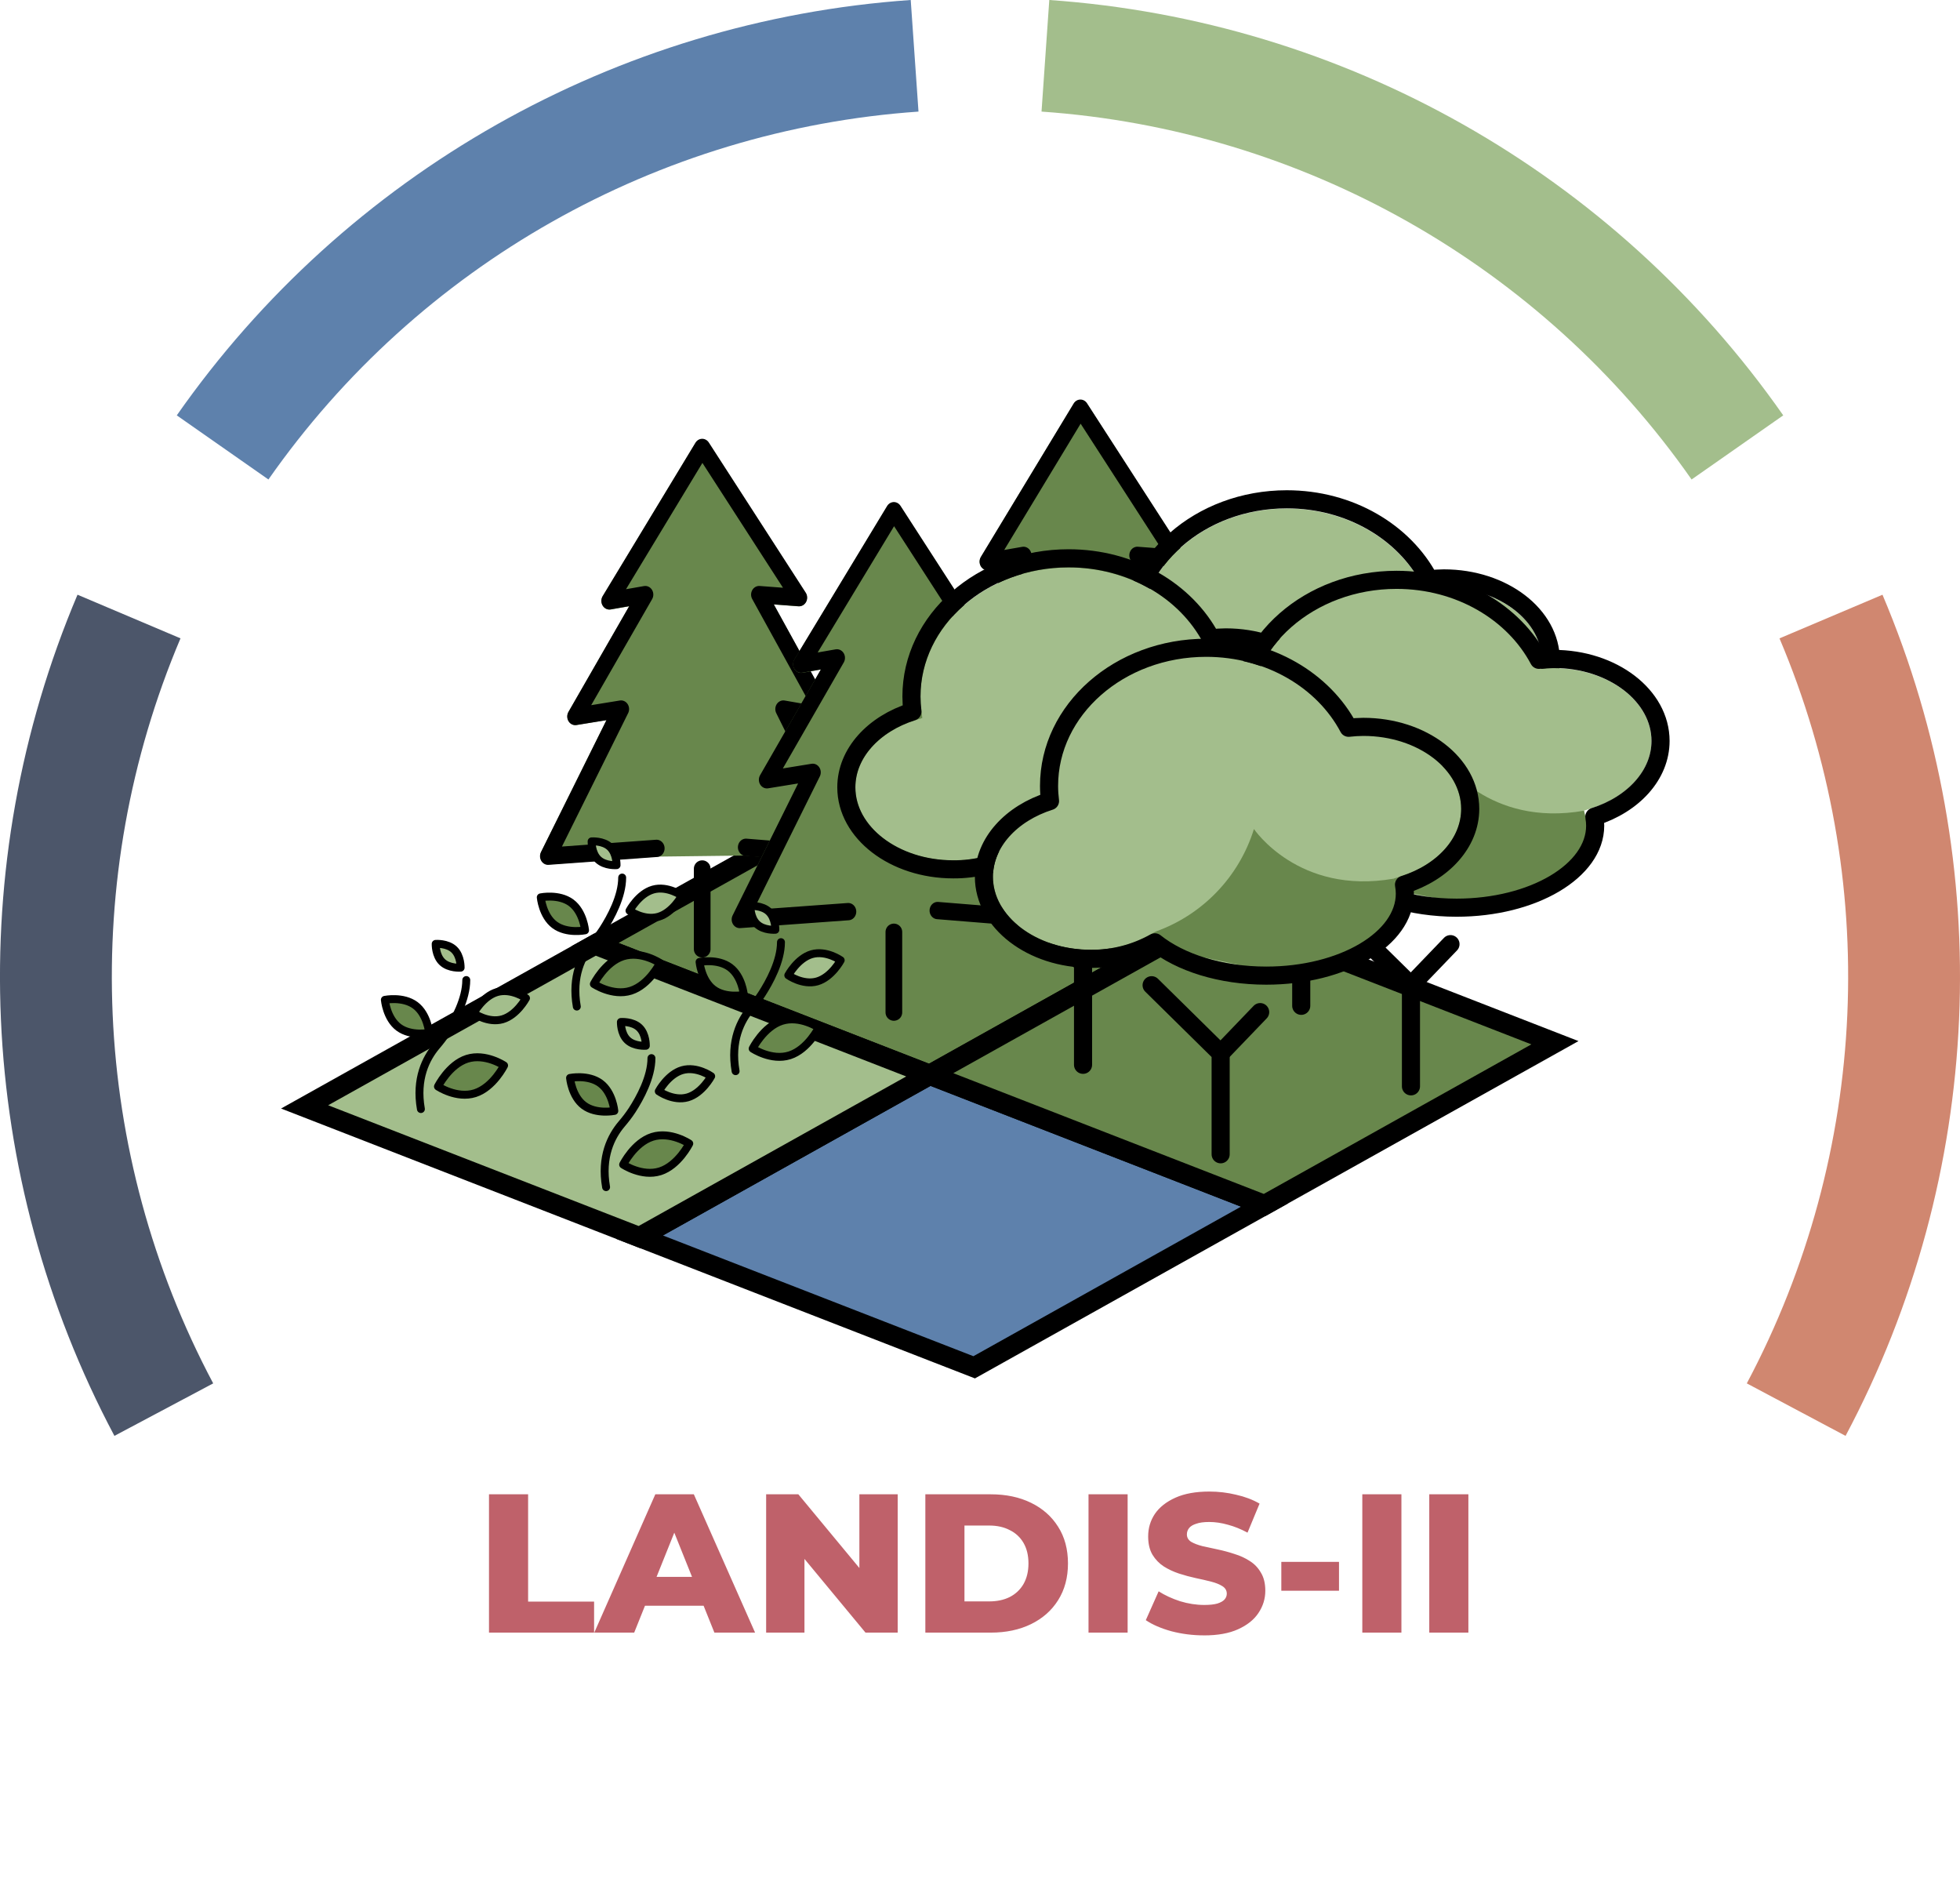
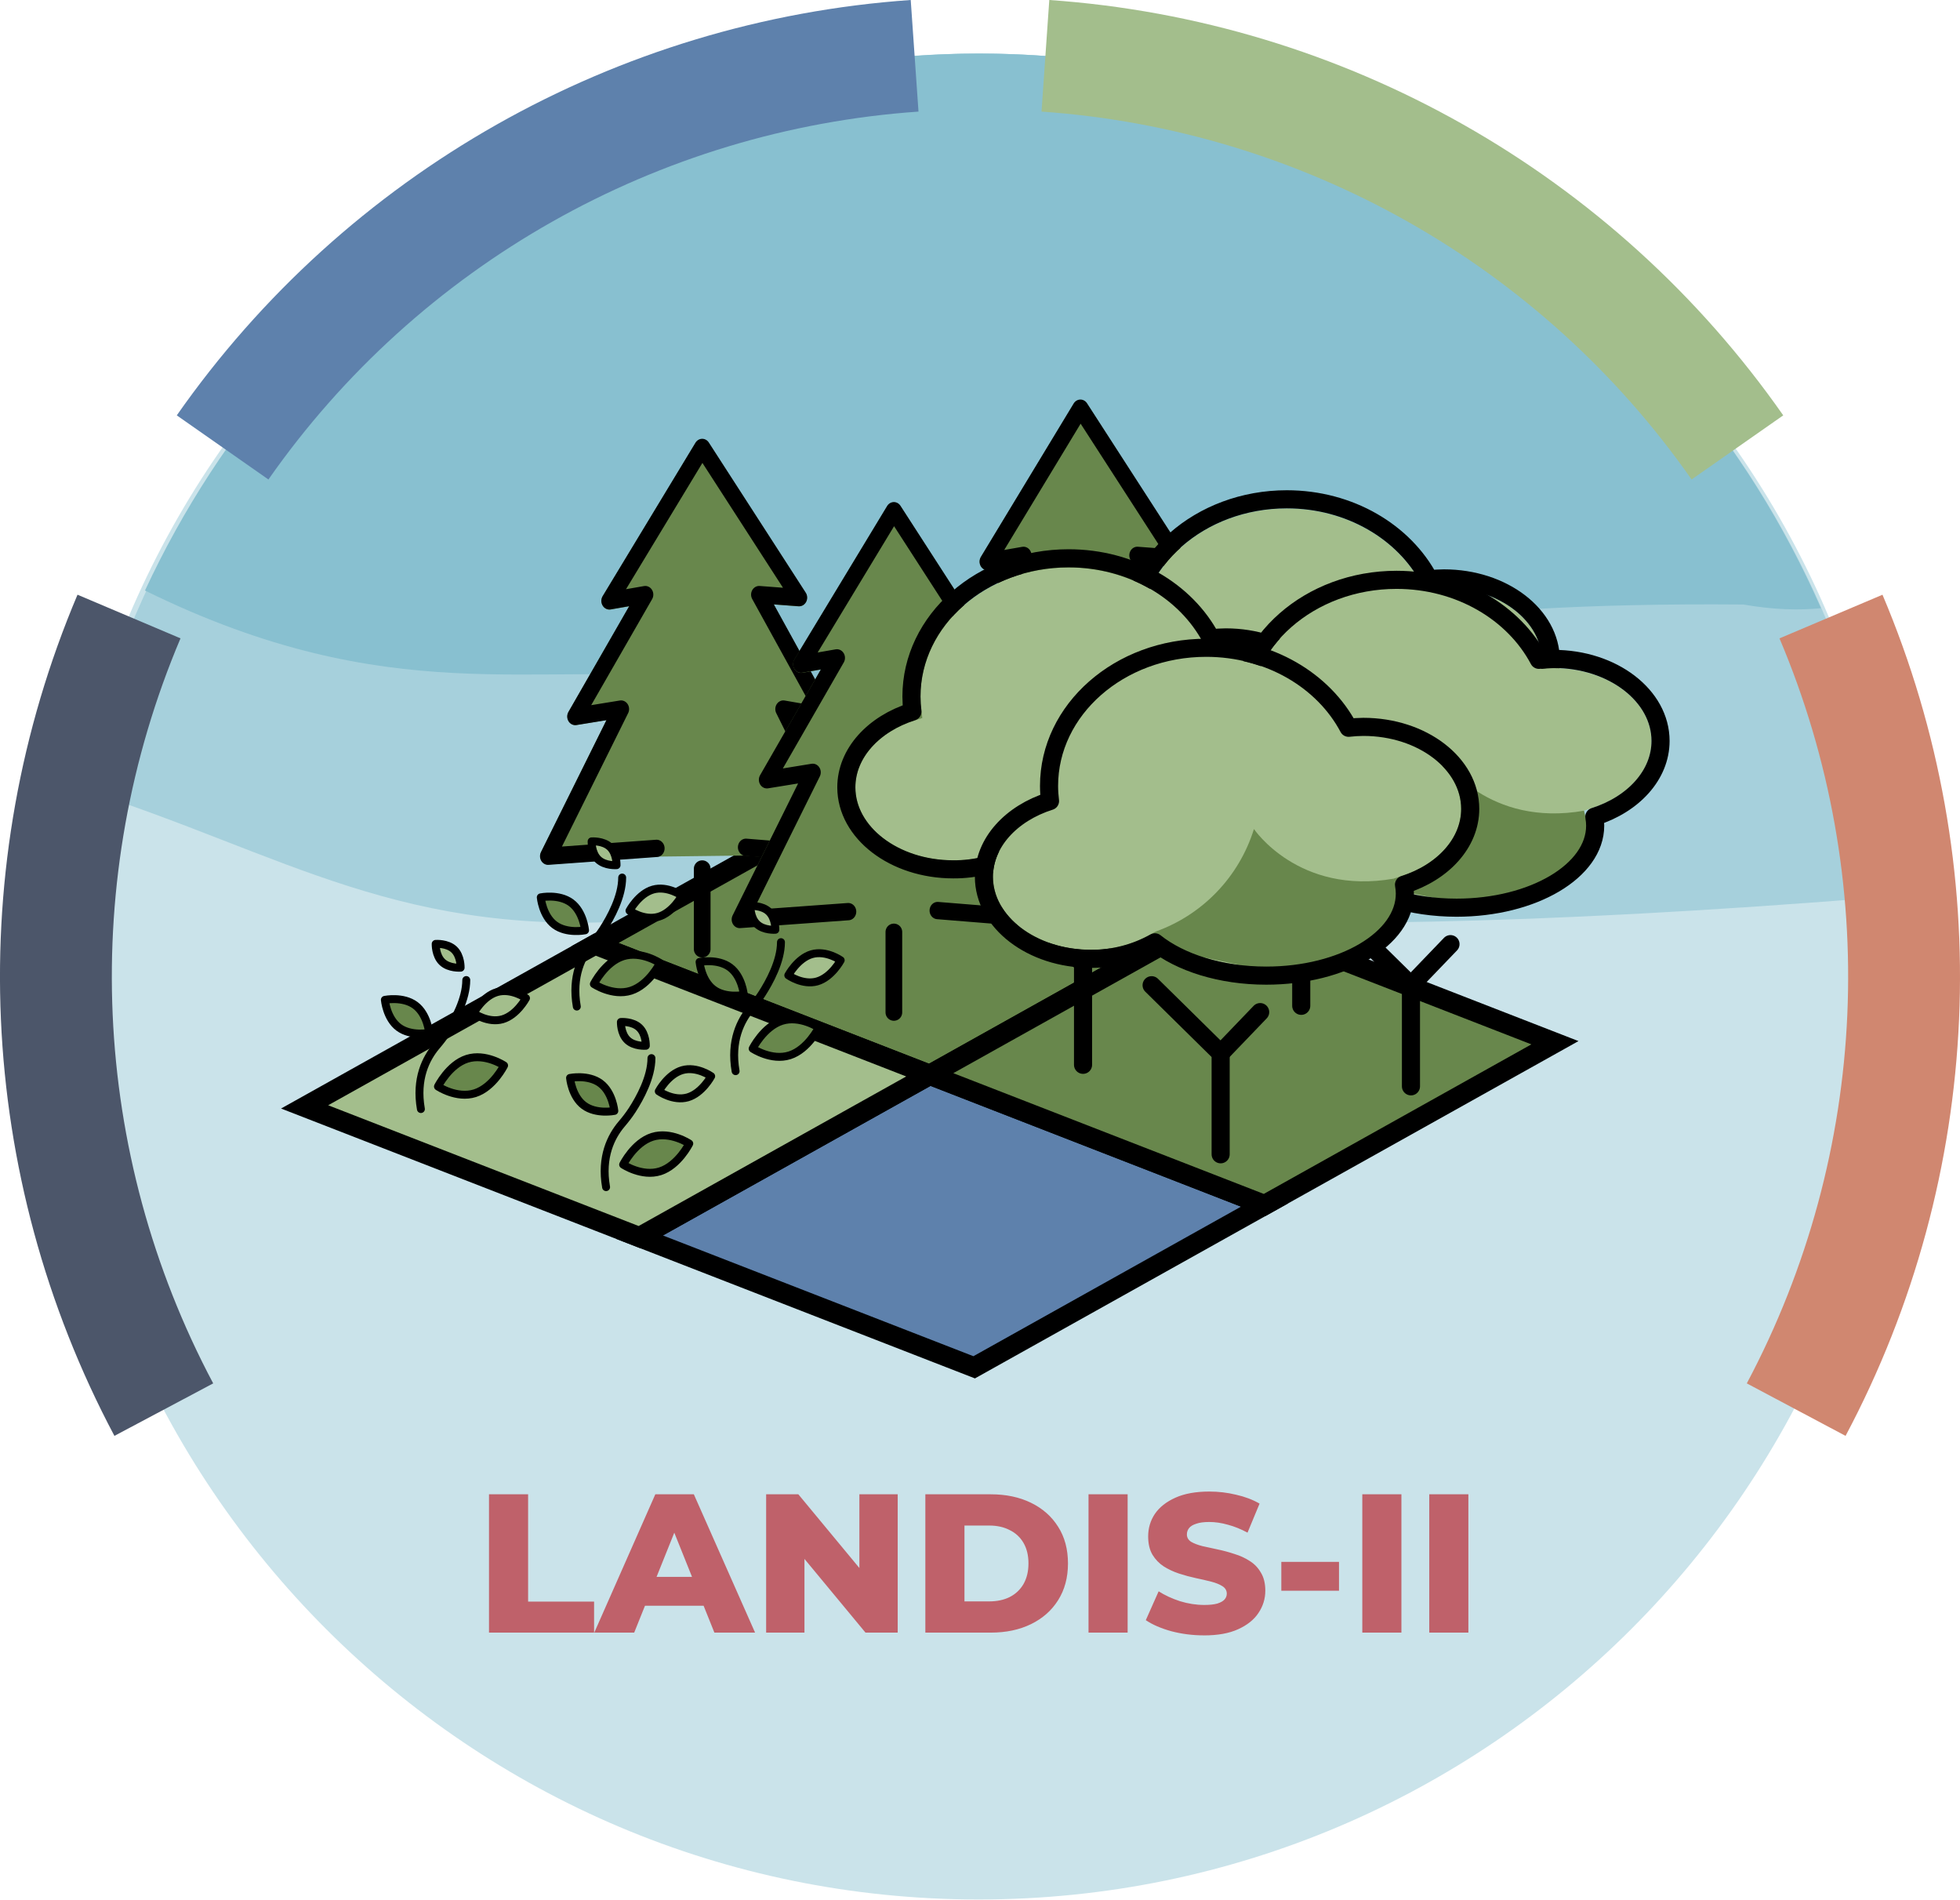
<svg xmlns="http://www.w3.org/2000/svg" width="80.872mm" height="78.36mm" viewBox="0 0 80.872 78.36" version="1.1" id="svg5">
  <defs id="defs2">
    <rect x="58.686" y="223.505" width="250.548" height="39.956" id="rect8" />
    <clipPath clipPathUnits="userSpaceOnUse" id="clipPath3">
      <g id="g4">
        <circle style="fill:#bc4749;fill-opacity:0.212;stroke:none;stroke-width:0.688;stroke-linecap:round;stroke-linejoin:round;stroke-miterlimit:4;stroke-dasharray:none;stroke-opacity:1" id="circle3" cx="105.139" cy="114.059" r="38.075" />
      </g>
    </clipPath>
-     <clipPath clipPathUnits="userSpaceOnUse" id="clipPath4">
-       <g id="g5">
-         <circle style="fill:#bc4749;fill-opacity:0.212;stroke:none;stroke-width:0.688;stroke-linecap:round;stroke-linejoin:round;stroke-miterlimit:4;stroke-dasharray:none;stroke-opacity:1" id="circle4" cx="105.139" cy="114.059" r="38.075" />
-       </g>
-     </clipPath>
    <clipPath clipPathUnits="userSpaceOnUse" id="clipPath5">
      <g id="g6" transform="matrix(3.079912,0,0,3.079912,5.566235,-14.81475)">
        <circle style="fill:#bc4749;fill-opacity:0.212;stroke:none;stroke-width:0.688;stroke-linecap:round;stroke-linejoin:round;stroke-miterlimit:4;stroke-dasharray:none;stroke-opacity:1" id="circle5" cx="105.139" cy="114.059" r="38.075" />
      </g>
    </clipPath>
+     <clipPath clipPathUnits="userSpaceOnUse" id="clipPath5-2">
+       <g id="g6-4" transform="matrix(3.079912,0,0,3.079912,5.566235,-14.81475)">
+         <circle style="fill:#bc4749;fill-opacity:0.212;stroke:none;stroke-width:0.688;stroke-linecap:round;stroke-linejoin:round;stroke-miterlimit:4;stroke-dasharray:none;stroke-opacity:1" id="circle5-0" cx="105.139" cy="114.059" r="38.075" />
+       </g>
+     </clipPath>
+     <clipPath clipPathUnits="userSpaceOnUse" id="clipPath5-7">
+       <g id="g6-0" transform="matrix(3.079912,0,0,3.079912,5.566235,-14.81475)">
+         <circle style="fill:#bc4749;fill-opacity:0.212;stroke:none;stroke-width:0.688;stroke-linecap:round;stroke-linejoin:round;stroke-miterlimit:4;stroke-dasharray:none;stroke-opacity:1" id="circle5-04" cx="105.139" cy="114.059" r="38.075" />
+       </g>
+     </clipPath>
+     <clipPath clipPathUnits="userSpaceOnUse" id="clipPath5-9">
+       <g id="g6-6" transform="matrix(3.079912,0,0,3.079912,5.566235,-14.81475)">
+         <circle style="fill:#bc4749;fill-opacity:0.212;stroke:none;stroke-width:0.688;stroke-linecap:round;stroke-linejoin:round;stroke-miterlimit:4;stroke-dasharray:none;stroke-opacity:1" id="circle5-7" cx="105.139" cy="114.059" r="38.075" />
+       </g>
+     </clipPath>
  </defs>
  <g id="layer1" transform="translate(-64.75713,-73.77423)">
-     <g id="g8">
-       <path style="fill:#cae3ea;fill-opacity:1;stroke-width:5.537;stroke-linejoin:bevel" id="path846-7-0" transform="matrix(0.3246847,0,0,0.3246847,-1.807272,4.810121)" d="M 523.299,334.29 328.957,528.632 134.614,334.29 328.957,139.947 Z" clip-path="url(#clipPath5)" />
-       <path id="path846-7-1-5-1" style="fill:#a6d0dc;fill-opacity:1;stroke-width:1.798;stroke-linejoin:bevel" d="M 105,50.249 51.805,103.444 c 0.39,0.068 0.809,0.123 1.266,0.157 20.382,1.254 23.51,9.338 38.512,8.112 16.805,-1.373 19.592,1.696 52.462,-1.055 0.132,0.001 9.541,-5.886 9.649,-5.962 1.121,-0.801 2.491,-1.4 3.891,-1.862 z" clip-path="url(#clipPath4)" />
-       <path id="path846-7-1-3" style="fill:#88c0d0;fill-opacity:1;stroke-width:1.798;stroke-linejoin:bevel" d="M 105,50.249 62.309,92.94 c 15.708,11.484 22.863,7.834 31.421,8.872 22.934,2.781 16.413,-3.328 42.965,-3.098 8.007,1.392 8.221,-4.451 10.538,-6.232 z" clip-path="url(#clipPath3)" />
-     </g>
+     <circle style="opacity:1;fill:#cae3ea;fill-opacity:1;stroke:none;stroke-width:4.311;stroke-linejoin:bevel;stroke-dasharray:none;stroke-opacity:1" id="path14" cx="105.139" cy="114.059" r="38.075" />
+     <path id="path846-7-1-5-1" clip-path="none" style="fill:#a6d0dc;fill-opacity:1;stroke-width:1.798;stroke-linejoin:bevel" d="M 105.139 75.984 A 38.075 38.637 0 0 0 68.057 106.3 C 76.583 109.011 81.288 112.554 91.583 111.713 C 108.202 110.355 111.161 113.332 143.019 110.737 A 38.075 38.637 0 0 0 105.139 75.984 z " />
+     <path id="path846-7-1-3" style="fill:#88c0d0;fill-opacity:1;stroke-width:1.798;stroke-linejoin:bevel" d="M 105.139 75.984 A 38.075 38.637 0 0 0 70.739 98.136 C 80.909 103.137 86.875 100.98 93.73 101.811 C 116.663 104.592 110.142 98.484 136.694 98.713 C 137.943 98.93 138.984 98.956 139.892 98.864 A 38.075 38.637 0 0 0 105.139 75.984 z " />
+     <path style="opacity:1;fill:none;fill-opacity:1;stroke:#5e81ac;stroke-width:4.615;stroke-linejoin:bevel;stroke-dasharray:none;stroke-opacity:1" id="path7" d="m 73.942,92.232 a 38.075,38.075 0 0 1 28.553,-16.156" />
+     <path style="opacity:1;fill:none;fill-opacity:1;stroke:#4c566a;stroke-width:4.615;stroke-linejoin:bevel;stroke-dasharray:none;stroke-opacity:1" id="path7-3" d="M 71.516,131.926 A 38.075,38.075 0 0 1 70.08,99.208" />
+     <path style="opacity:1;fill:none;fill-opacity:1;stroke:#a3be8c;stroke-width:4.615;stroke-linejoin:bevel;stroke-dasharray:none;stroke-opacity:1" id="path7-2" d="m -136.445,92.232 a 38.075,38.075 0 0 1 28.553,-16.156" transform="scale(-1,1)" />
+     <path style="opacity:1;fill:none;fill-opacity:1;stroke:#d08770;stroke-width:4.615;stroke-linejoin:bevel;stroke-dasharray:none;stroke-opacity:1" id="path7-3-6" d="m -138.87,131.926 a 38.075,38.075 0 0 1 -1.436,-32.717" transform="scale(-1,1)" />
    <g id="hair-1-1-7-8-8-2-1" transform="matrix(0.3733109,0,0,0.3733109,101.762,102.7256)" style="stroke-linecap:butt;stroke-linejoin:round" />
    <g id="skin-85-2-8-5-3-8-9" transform="matrix(0.3733109,0,0,0.3733109,101.762,102.7256)" style="stroke-linecap:butt;stroke-linejoin:round" />
    <g id="skin-shadow-1-9-65-5-3-8-5" transform="matrix(0.3733109,0,0,0.3733109,101.762,102.7256)" style="stroke-linecap:butt;stroke-linejoin:round" />
    <g id="g7" transform="translate(0,-5.203911)">
      <rect transform="matrix(-0.9320122,-0.3624268,0.8729562,-0.4877986,0,0)" y="-100.594" x="-204.863" height="13.725" width="14.821" id="rect76930-8-4-5-6-9-4-2-5-8-4-5-7-3-8-81-51-2-4-7-8-6" style="vector-effect:none;fill:#68874c;fill-opacity:1;fill-rule:nonzero;stroke:#000000;stroke-width:1.078;stroke-linecap:butt;stroke-linejoin:miter;stroke-miterlimit:4;stroke-dasharray:none;stroke-dashoffset:0;stroke-opacity:1" />
      <path fill="#5c9e31" stroke="none" d="m 100.37,114.115 -2.693,-5.425 1.109,0.193 c 0.18,0.032 0.35,-0.1 0.38,-0.294 0.013,-0.083 -0.002,-0.168 -0.043,-0.24 l -2.444,-4.435 1.02,0.078 c 0.182,0.014 0.34,-0.134 0.353,-0.33 0.005,-0.081 -0.015,-0.161 -0.058,-0.228 l -3.993,-6.183 c -0.064,-0.096 -0.167,-0.153 -0.277,-0.153 -0.11,0.002 -0.212,0.062 -0.272,0.162 l -1.232,2.033 -2.592,4.283 c -0.1,0.165 -0.057,0.385 0.096,0.493 0.069,0.049 0.153,0.068 0.234,0.053 l 0.763,-0.133 -2.503,4.356 c -0.096,0.167 -0.048,0.387 0.107,0.49 0.067,0.044 0.146,0.062 0.224,0.049 l 1.235,-0.201 -2.696,5.433 c -0.086,0.173 -0.025,0.389 0.136,0.482 0.055,0.031 0.116,0.046 0.178,0.041 l 4.126,-0.298 0.343,-0.025 3.633,-0.044 4.547,0.368 h 0.025 c 0.183,-3e-5 0.331,-0.159 0.331,-0.356 0,-0.059 -0.013,-0.116 -0.039,-0.168 z" id="path43336-9-0-0-8" style="fill:#68874c;fill-opacity:1;stroke-width:0.344;stroke-linecap:butt;stroke-linejoin:round" />
      <polyline fill="none" stroke="#000000" stroke-linecap="round" stroke-linejoin="round" stroke-width="2" points="41.448,53.49 55.194,54.523 46.104,37.503 51.448,38.365 43.089,24.266 48.073,24.615 36.004,7.246 24.448,24.99 28.918,24.266 20.198,38.365 25.903,37.503 16.813,54.523 30.323,53.615" id="polyline43342-4-5-0-6" transform="matrix(0.3314548,0,0,0.3566897,81.7972,94.852)" />
      <line x1="93.731" x2="93.731" y1="114.814" y2="118.134" fill="none" stroke="#000000" stroke-linecap="round" stroke-miterlimit="10" stroke-width="0.688" id="line43344-7-3-0-2" style="stroke-linejoin:round" />
      <path fill="#5c9e31" stroke="none" d="m 115.976,112.496 -2.693,-5.425 1.109,0.193 c 0.18,0.032 0.35,-0.1 0.38,-0.294 0.013,-0.083 -0.002,-0.168 -0.043,-0.24 l -2.444,-4.435 1.02,0.078 c 0.182,0.014 0.34,-0.134 0.353,-0.33 0.005,-0.081 -0.015,-0.161 -0.058,-0.228 l -3.993,-6.183 c -0.064,-0.096 -0.167,-0.153 -0.277,-0.153 -0.11,0.002 -0.212,0.062 -0.272,0.162 l -1.232,2.033 -2.592,4.283 c -0.1,0.165 -0.057,0.385 0.096,0.493 0.069,0.049 0.153,0.068 0.234,0.053 l 0.763,-0.133 -2.503,4.356 c -0.096,0.167 -0.048,0.387 0.107,0.49 0.067,0.044 0.146,0.062 0.224,0.049 l 1.235,-0.201 -2.696,5.433 c -0.086,0.173 -0.025,0.389 0.136,0.482 0.055,0.031 0.116,0.046 0.178,0.041 l 4.126,-0.298 0.343,-0.025 3.633,-0.044 4.547,0.368 h 0.025 c 0.183,-3e-5 0.331,-0.159 0.331,-0.356 0,-0.059 -0.013,-0.116 -0.039,-0.168 z" id="path43336-9-4-5-2-0" style="fill:#68874c;fill-opacity:1;stroke-width:0.344;stroke-linecap:butt;stroke-linejoin:round" />
      <polyline fill="none" stroke="#000000" stroke-linecap="round" stroke-linejoin="round" stroke-width="2" points="41.448,53.49 55.194,54.523 46.104,37.503 51.448,38.365 43.089,24.266 48.073,24.615 36.004,7.246 24.448,24.99 28.918,24.266 20.198,38.365 25.903,37.503 16.813,54.523 30.323,53.615" id="polyline43342-4-4-5-4-1" transform="matrix(0.3314548,0,0,0.3566897,97.40267,93.23319)" />
      <line x1="109.336" x2="109.336" y1="113.195" y2="116.515" fill="none" stroke="#000000" stroke-linecap="round" stroke-miterlimit="10" stroke-width="0.688" id="line43344-7-7-7-6-6" style="stroke-linejoin:round" />
      <path fill="#5c9e31" stroke="none" d="m 108.279,116.725 -2.693,-5.425 1.109,0.193 c 0.18,0.032 0.35,-0.1 0.38,-0.294 0.013,-0.083 -0.002,-0.168 -0.043,-0.24 l -2.444,-4.435 1.02,0.078 c 0.182,0.014 0.34,-0.134 0.353,-0.33 0.005,-0.081 -0.015,-0.161 -0.058,-0.228 l -3.993,-6.183 c -0.064,-0.096 -0.167,-0.153 -0.277,-0.153 -0.11,0.002 -0.212,0.062 -0.272,0.162 l -1.232,2.033 -2.592,4.283 c -0.1,0.165 -0.057,0.385 0.096,0.493 0.069,0.049 0.153,0.068 0.234,0.053 l 0.763,-0.133 -2.503,4.356 c -0.096,0.167 -0.048,0.387 0.107,0.49 0.067,0.044 0.146,0.062 0.224,0.049 l 1.235,-0.201 -2.696,5.433 c -0.086,0.173 -0.025,0.389 0.136,0.482 0.055,0.031 0.116,0.046 0.178,0.041 l 4.126,-0.298 0.343,-0.025 3.633,-0.044 4.547,0.368 h 0.025 c 0.183,-4e-5 0.331,-0.159 0.331,-0.356 0,-0.059 -0.013,-0.116 -0.039,-0.168 z" id="path43336-9-8-8-1-9" style="fill:#68874c;fill-opacity:1;stroke-width:0.344;stroke-linecap:butt;stroke-linejoin:round" />
      <polyline fill="none" stroke="#000000" stroke-linecap="round" stroke-linejoin="round" stroke-width="2" points="41.448,53.49 55.194,54.523 46.104,37.503 51.448,38.365 43.089,24.266 48.073,24.615 36.004,7.246 24.448,24.99 28.918,24.266 20.198,38.365 25.903,37.503 16.813,54.523 30.323,53.615" id="polyline43342-4-8-0-1-22" transform="matrix(0.3314548,0,0,0.3566897,89.70554,97.46212)" />
      <line x1="101.639" x2="101.639" y1="117.424" y2="120.744" fill="none" stroke="#000000" stroke-linecap="round" stroke-miterlimit="10" stroke-width="0.688" id="line43344-7-5-7-6-8" style="stroke-linejoin:round" />
      <rect style="vector-effect:none;fill:#5e81ac;fill-opacity:1;fill-rule:nonzero;stroke:#000000;stroke-width:1.077;stroke-linecap:butt;stroke-linejoin:miter;stroke-miterlimit:4;stroke-dasharray:none;stroke-dashoffset:0;stroke-opacity:1" id="rect76930-8-4-5-6-9-4-2-5-67-5-4-62-19-2" width="14.821" height="13.725" x="-219.684" y="-114.319" transform="matrix(-0.9320122,-0.3624268,0.8729562,-0.4877986,0,0)" />
      <rect transform="matrix(-0.9320122,-0.3624268,0.8729562,-0.4877986,0,0)" y="-114.319" x="-204.863" height="13.725" width="14.821" id="rect76930-8-4-5-6-9-4-2-5-5-1-2-2-70-4-8-9-5-1-9" style="vector-effect:none;fill:#a3be8c;fill-opacity:1;fill-rule:nonzero;stroke:#000000;stroke-width:1.077;stroke-linecap:butt;stroke-linejoin:miter;stroke-miterlimit:4;stroke-dasharray:none;stroke-dashoffset:0;stroke-opacity:1" />
      <path fill="#b1cc33" stroke="none" d="m 96.48,116.586 c 0.284,0.271 0.269,0.748 0.269,0.748 0,0 -0.476,0.038 -0.76,-0.233 -0.284,-0.271 -0.269,-0.748 -0.269,-0.748 0,0 0.476,-0.037 0.76,0.233 z" id="path42973-2-0-7-0-3-1" style="fill:#a3be8c;fill-opacity:1;stroke-width:0.163;stroke-linecap:butt;stroke-linejoin:round" />
      <path fill="#5c9e31" stroke="none" d="m 97.338,122.514 c -0.753,0.239 -1.525,-0.277 -1.525,-0.277 0,0 0.45,-0.904 1.203,-1.144 0.753,-0.239 1.525,0.277 1.525,0.277 0,0 -0.45,0.904 -1.203,1.144 z" id="path42975-30-1-9-0-4-1" style="fill:#68874c;fill-opacity:1;stroke-width:0.163;stroke-linecap:butt;stroke-linejoin:round" />
      <path fill="#b1cc33" stroke="none" d="m 98.475,119.464 c -0.597,0.171 -1.192,-0.251 -1.192,-0.251 0,0 0.373,-0.7 0.97,-0.872 0.597,-0.171 1.192,0.251 1.192,0.251 0,0 -0.374,0.7 -0.97,0.872 z" id="path42977-6-3-3-8-6-6" style="fill:#a3be8c;fill-opacity:1;stroke-width:0.163;stroke-linecap:butt;stroke-linejoin:round" />
      <path fill="#5c9e31" stroke="none" d="m 94.876,118.885 c 0.505,0.376 0.573,1.137 0.573,1.137 0,0 -0.749,0.152 -1.254,-0.224 -0.505,-0.376 -0.573,-1.137 -0.573,-1.137 0,0 0.749,-0.152 1.254,0.224 z" id="path42979-46-1-9-8-1-1" style="fill:#68874c;fill-opacity:1;stroke-width:0.163;stroke-linecap:butt;stroke-linejoin:round" />
      <path fill="none" stroke="#000000" stroke-linecap="round" stroke-linejoin="round" stroke-width="0.327" d="m 96.48,116.586 c 0.284,0.271 0.269,0.748 0.269,0.748 0,0 -0.476,0.038 -0.76,-0.233 -0.284,-0.271 -0.269,-0.748 -0.269,-0.748 0,0 0.476,-0.037 0.76,0.233 z" id="path42985-82-2-7-0-7-9" />
      <path fill="none" stroke="#000000" stroke-linecap="round" stroke-linejoin="round" stroke-width="0.327" d="m 94.876,118.885 c 0.505,0.376 0.573,1.137 0.573,1.137 0,0 -0.749,0.152 -1.254,-0.224 -0.505,-0.376 -0.573,-1.137 -0.573,-1.137 0,0 0.749,-0.152 1.254,0.224 z" id="path42987-5-8-2-3-0-4" />
      <path fill="none" stroke="#000000" stroke-linecap="round" stroke-linejoin="round" stroke-width="0.327" d="m 97.338,122.514 c -0.753,0.239 -1.525,-0.277 -1.525,-0.277 0,0 0.45,-0.904 1.203,-1.144 0.753,-0.239 1.525,0.277 1.525,0.277 0,0 -0.45,0.904 -1.203,1.144 z" id="path42989-4-8-8-6-3-4" />
      <path fill="none" stroke="#000000" stroke-linecap="round" stroke-linejoin="round" stroke-width="0.327" d="m 98.475,119.464 c -0.597,0.171 -1.192,-0.251 -1.192,-0.251 0,0 0.373,-0.7 0.97,-0.872 0.597,-0.171 1.192,0.251 1.192,0.251 0,0 -0.374,0.7 -0.97,0.872 z" id="path42991-7-3-3-5-8-4" />
      <path fill="none" stroke="#000000" stroke-linecap="round" stroke-linejoin="round" stroke-width="0.327" d="m 96.981,117.845 c 0,0.781 -0.472,1.644 -0.797,2.146 -0.133,0.205 -0.284,0.397 -0.442,0.583 -0.421,0.499 -0.853,1.342 -0.633,2.593" id="path42993-2-3-0-7-5-6" />
      <path fill="#b1cc33" stroke="none" d="m 91.136,121.371 c 0.284,0.271 0.269,0.748 0.269,0.748 0,0 -0.476,0.038 -0.76,-0.233 -0.284,-0.271 -0.269,-0.748 -0.269,-0.748 0,0 0.476,-0.037 0.76,0.233 z" id="path42973-2-8-0-9-1-7" style="fill:#a3be8c;fill-opacity:1;stroke-width:0.163;stroke-linecap:butt;stroke-linejoin:round" />
      <path fill="#5c9e31" stroke="none" d="m 91.994,127.298 c -0.753,0.239 -1.525,-0.277 -1.525,-0.277 0,0 0.45,-0.904 1.203,-1.144 0.753,-0.239 1.525,0.277 1.525,0.277 0,0 -0.45,0.904 -1.203,1.144 z" id="path42975-30-17-4-6-1-6" style="fill:#68874c;fill-opacity:1;stroke-width:0.163;stroke-linecap:butt;stroke-linejoin:round" />
      <path fill="#b1cc33" stroke="none" d="m 93.131,124.248 c -0.597,0.171 -1.192,-0.251 -1.192,-0.251 0,0 0.373,-0.7 0.97,-0.872 0.597,-0.171 1.192,0.251 1.192,0.251 0,0 -0.374,0.7 -0.97,0.872 z" id="path42977-6-1-4-9-4-4" style="fill:#a3be8c;fill-opacity:1;stroke-width:0.163;stroke-linecap:butt;stroke-linejoin:round" />
      <path fill="#5c9e31" stroke="none" d="m 89.532,123.67 c 0.505,0.376 0.573,1.137 0.573,1.137 0,0 -0.749,0.152 -1.254,-0.224 -0.505,-0.376 -0.573,-1.137 -0.573,-1.137 0,0 0.749,-0.152 1.254,0.224 z" id="path42979-46-7-2-7-7-84" style="fill:#68874c;fill-opacity:1;stroke-width:0.163;stroke-linecap:butt;stroke-linejoin:round" />
      <path fill="none" stroke="#000000" stroke-linecap="round" stroke-linejoin="round" stroke-width="0.327" d="m 91.136,121.371 c 0.284,0.271 0.269,0.748 0.269,0.748 0,0 -0.476,0.038 -0.76,-0.233 -0.284,-0.271 -0.269,-0.748 -0.269,-0.748 0,0 0.476,-0.037 0.76,0.233 z" id="path42985-82-9-3-4-2-6" />
      <path fill="none" stroke="#000000" stroke-linecap="round" stroke-linejoin="round" stroke-width="0.327" d="m 89.532,123.67 c 0.505,0.376 0.573,1.137 0.573,1.137 0,0 -0.749,0.152 -1.254,-0.224 -0.505,-0.376 -0.573,-1.137 -0.573,-1.137 0,0 0.749,-0.152 1.254,0.224 z" id="path42987-5-2-4-2-3-1" />
      <path fill="none" stroke="#000000" stroke-linecap="round" stroke-linejoin="round" stroke-width="0.327" d="m 91.994,127.298 c -0.753,0.239 -1.525,-0.277 -1.525,-0.277 0,0 0.45,-0.904 1.203,-1.144 0.753,-0.239 1.525,0.277 1.525,0.277 0,0 -0.45,0.904 -1.203,1.144 z" id="path42989-4-2-4-5-4-4" />
      <path fill="none" stroke="#000000" stroke-linecap="round" stroke-linejoin="round" stroke-width="0.327" d="m 93.131,124.248 c -0.597,0.171 -1.192,-0.251 -1.192,-0.251 0,0 0.373,-0.7 0.97,-0.872 0.597,-0.171 1.192,0.251 1.192,0.251 0,0 -0.374,0.7 -0.97,0.872 z" id="path42991-7-9-7-9-6-94" />
      <path fill="none" stroke="#000000" stroke-linecap="round" stroke-linejoin="round" stroke-width="0.327" d="m 91.637,122.629 c 0,0.781 -0.472,1.644 -0.797,2.146 -0.133,0.205 -0.284,0.397 -0.442,0.583 -0.421,0.499 -0.853,1.342 -0.633,2.593" id="path42993-2-0-3-2-8-94" />
      <path fill="#b1cc33" stroke="none" d="m 83.494,118.15 c 0.284,0.271 0.269,0.748 0.269,0.748 0,0 -0.476,0.038 -0.76,-0.233 -0.284,-0.271 -0.269,-0.748 -0.269,-0.748 0,0 0.476,-0.037 0.76,0.233 z" id="path42973-0-7-9-4-1" style="fill:#a3be8c;fill-opacity:1;stroke-width:0.163;stroke-linecap:butt;stroke-linejoin:round" />
      <path fill="#5c9e31" stroke="none" d="m 84.353,124.077 c -0.753,0.239 -1.525,-0.277 -1.525,-0.277 0,0 0.45,-0.904 1.203,-1.144 0.753,-0.239 1.525,0.277 1.525,0.277 0,0 -0.45,0.904 -1.203,1.144 z" id="path42975-3-2-3-5-8" style="fill:#68874c;fill-opacity:1;stroke-width:0.163;stroke-linecap:butt;stroke-linejoin:round" />
      <path fill="#b1cc33" stroke="none" d="m 85.49,121.027 c -0.597,0.171 -1.192,-0.251 -1.192,-0.251 0,0 0.373,-0.7 0.97,-0.872 0.597,-0.171 1.192,0.251 1.192,0.251 0,0 -0.374,0.7 -0.97,0.872 z" id="path42977-2-7-6-8-9" style="fill:#a3be8c;fill-opacity:1;stroke-width:0.163;stroke-linecap:butt;stroke-linejoin:round" />
      <path fill="#5c9e31" stroke="none" d="m 81.891,120.449 c 0.505,0.376 0.573,1.137 0.573,1.137 0,0 -0.749,0.152 -1.254,-0.224 -0.505,-0.376 -0.573,-1.137 -0.573,-1.137 0,0 0.749,-0.152 1.254,0.224 z" id="path42979-4-3-1-7-3" style="fill:#68874c;fill-opacity:1;stroke-width:0.163;stroke-linecap:butt;stroke-linejoin:round" />
      <path fill="none" stroke="#000000" stroke-linecap="round" stroke-linejoin="round" stroke-width="0.327" d="m 83.494,118.15 c 0.284,0.271 0.269,0.748 0.269,0.748 0,0 -0.476,0.038 -0.76,-0.233 -0.284,-0.271 -0.269,-0.748 -0.269,-0.748 0,0 0.476,-0.037 0.76,0.233 z" id="path42985-8-6-1-9-5" />
      <path fill="none" stroke="#000000" stroke-linecap="round" stroke-linejoin="round" stroke-width="0.327" d="m 81.891,120.449 c 0.505,0.376 0.573,1.137 0.573,1.137 0,0 -0.749,0.152 -1.254,-0.224 -0.505,-0.376 -0.573,-1.137 -0.573,-1.137 0,0 0.749,-0.152 1.254,0.224 z" id="path42987-1-0-8-4-6" />
      <path fill="none" stroke="#000000" stroke-linecap="round" stroke-linejoin="round" stroke-width="0.327" d="m 84.353,124.077 c -0.753,0.239 -1.525,-0.277 -1.525,-0.277 0,0 0.45,-0.904 1.203,-1.144 0.753,-0.239 1.525,0.277 1.525,0.277 0,0 -0.45,0.904 -1.203,1.144 z" id="path42989-0-9-1-7-1" />
      <path fill="none" stroke="#000000" stroke-linecap="round" stroke-linejoin="round" stroke-width="0.327" d="m 85.49,121.027 c -0.597,0.171 -1.192,-0.251 -1.192,-0.251 0,0 0.373,-0.7 0.97,-0.872 0.597,-0.171 1.192,0.251 1.192,0.251 0,0 -0.374,0.7 -0.97,0.872 z" id="path42991-2-5-3-1-2" />
      <path fill="none" stroke="#000000" stroke-linecap="round" stroke-linejoin="round" stroke-width="0.327" d="m 83.996,119.408 c 0,0.781 -0.472,1.644 -0.797,2.146 -0.133,0.205 -0.284,0.397 -0.442,0.583 -0.421,0.499 -0.853,1.342 -0.633,2.593" id="path42993-8-3-7-4-2" />
      <path fill="#b1cc33" stroke="none" d="m 89.928,113.921 c 0.284,0.271 0.269,0.748 0.269,0.748 0,0 -0.476,0.038 -0.76,-0.233 -0.284,-0.271 -0.269,-0.748 -0.269,-0.748 0,0 0.476,-0.037 0.76,0.233 z" id="path42973-0-3-4-4-0-54" style="fill:#a3be8c;fill-opacity:1;stroke-width:0.163;stroke-linecap:butt;stroke-linejoin:round" />
      <path fill="#5c9e31" stroke="none" d="m 90.786,119.849 c -0.753,0.239 -1.525,-0.277 -1.525,-0.277 0,0 0.45,-0.904 1.203,-1.144 0.753,-0.239 1.525,0.277 1.525,0.277 0,0 -0.45,0.904 -1.203,1.144 z" id="path42975-3-4-5-6-6-1" style="fill:#68874c;fill-opacity:1;stroke-width:0.163;stroke-linecap:butt;stroke-linejoin:round" />
      <path fill="#b1cc33" stroke="none" d="m 91.923,116.799 c -0.597,0.171 -1.192,-0.251 -1.192,-0.251 0,0 0.373,-0.7 0.97,-0.872 0.597,-0.171 1.192,0.251 1.192,0.251 0,0 -0.374,0.7 -0.97,0.872 z" id="path42977-2-1-2-3-7-6" style="fill:#a3be8c;fill-opacity:1;stroke-width:0.163;stroke-linecap:butt;stroke-linejoin:round" />
      <path fill="#5c9e31" stroke="none" d="m 88.324,116.22 c 0.505,0.376 0.573,1.137 0.573,1.137 0,0 -0.749,0.152 -1.254,-0.224 -0.505,-0.376 -0.573,-1.137 -0.573,-1.137 0,0 0.749,-0.152 1.254,0.224 z" id="path42979-4-4-8-4-3-7" style="fill:#68874c;fill-opacity:1;stroke-width:0.163;stroke-linecap:butt;stroke-linejoin:round" />
      <path fill="none" stroke="#000000" stroke-linecap="round" stroke-linejoin="round" stroke-width="0.327" d="m 89.928,113.921 c 0.284,0.271 0.269,0.748 0.269,0.748 0,0 -0.476,0.038 -0.76,-0.233 -0.284,-0.271 -0.269,-0.748 -0.269,-0.748 0,0 0.476,-0.037 0.76,0.233 z" id="path42985-8-8-7-2-4-7" />
      <path fill="none" stroke="#000000" stroke-linecap="round" stroke-linejoin="round" stroke-width="0.327" d="m 88.324,116.22 c 0.505,0.376 0.573,1.137 0.573,1.137 0,0 -0.749,0.152 -1.254,-0.224 -0.505,-0.376 -0.573,-1.137 -0.573,-1.137 0,0 0.749,-0.152 1.254,0.224 z" id="path42987-1-3-6-5-3-5" />
      <path fill="none" stroke="#000000" stroke-linecap="round" stroke-linejoin="round" stroke-width="0.327" d="m 90.786,119.849 c -0.753,0.239 -1.525,-0.277 -1.525,-0.277 0,0 0.45,-0.904 1.203,-1.144 0.753,-0.239 1.525,0.277 1.525,0.277 0,0 -0.45,0.904 -1.203,1.144 z" id="path42989-0-1-6-7-1-50" />
      <path fill="none" stroke="#000000" stroke-linecap="round" stroke-linejoin="round" stroke-width="0.327" d="m 91.923,116.799 c -0.597,0.171 -1.192,-0.251 -1.192,-0.251 0,0 0.373,-0.7 0.97,-0.872 0.597,-0.171 1.192,0.251 1.192,0.251 0,0 -0.374,0.7 -0.97,0.872 z" id="path42991-2-4-8-4-2-48" />
      <path fill="none" stroke="#000000" stroke-linecap="round" stroke-linejoin="round" stroke-width="0.327" d="m 90.429,115.18 c 0,0.781 -0.472,1.644 -0.797,2.146 -0.133,0.205 -0.284,0.397 -0.442,0.583 -0.421,0.499 -0.853,1.342 -0.633,2.593" id="path42993-8-2-3-2-9-70" />
      <rect transform="matrix(-0.9320122,-0.3624268,0.8729562,-0.4877986,0,0)" y="-100.594" x="-219.684" height="13.725" width="14.821" id="rect76930-8-4-5-6-9-4-2-5-8-4-5-7-3-1-8-9-6-4-4-0-4-7" style="vector-effect:none;fill:#68874c;fill-opacity:1;fill-rule:nonzero;stroke:#000000;stroke-width:1.077;stroke-linecap:butt;stroke-linejoin:miter;stroke-miterlimit:4;stroke-dasharray:none;stroke-dashoffset:0;stroke-opacity:1" />
      <path fill="#b1cc33" stroke="none" d="m 124.335,103.22 c -0.19,0.001 -0.38,0.012 -0.569,0.034 l -0.251,0.027 -0.118,-0.224 c -0.998,-1.884 -3.173,-3.101 -5.545,-3.101 -3.369,0 -6.111,2.389 -6.111,5.326 5.2e-4,0.193 0.013,0.385 0.037,0.576 l 0.037,0.308 -0.296,0.094 c -1.499,0.475 -2.467,1.563 -2.467,2.77 0,1.659 1.811,3.009 4.037,3.009 0.86,0.008 1.708,-0.209 2.458,-0.63 l 0.221,-0.127 0.071,0.056 0.128,0.103 c 1.013,0.809 2.644,1.292 4.361,1.292 2.898,0 5.346,-1.378 5.346,-3.009 -4.9e-4,-0.101 -0.01,-0.201 -0.029,-0.301 l -0.051,-0.28 -0.008,-0.044 0.314,-0.099 c 1.501,-0.474 2.472,-1.562 2.472,-2.772 3.7e-4,-1.657 -1.811,-3.008 -4.037,-3.008 z" id="path42935-1-1-9-7" style="fill:#a3be8c;fill-opacity:1;stroke-width:0.373;stroke-linecap:butt;stroke-linejoin:round" />
      <path fill="#5c9e31" stroke="none" d="m 119.821,107.052 c 0,0 1.836,2.737 5.765,2.049 l 0.333,1.333 -1.493,1.837 -3.44,0.759 -4.528,-0.954 -0.689,-0.794 c 1.941,-0.695 3.442,-2.262 4.053,-4.231 z" id="path42937-2-8-2-4" style="fill:#68874c;fill-opacity:1;stroke-width:0.373;stroke-linecap:butt;stroke-linejoin:round" />
      <path fill="none" stroke="#000000" stroke-miterlimit="10" stroke-width="0.747" d="M 121.56,112.354" id="path42943-1-0-7-4" style="stroke-linecap:butt;stroke-linejoin:round" />
      <polyline fill="none" stroke="#000000" stroke-linecap="round" stroke-linejoin="round" stroke-width="2" points="35.789,63.943 35.789,52.776 28.159,45.26" id="polyline42945-1-7-4-4" transform="matrix(0.3733109,0,0,0.3733109,105.0873,96.60065)" />
      <line x1="118.448" x2="120.079" y1="116.303" y2="114.606" fill="none" stroke="#000000" stroke-linecap="round" stroke-linejoin="round" stroke-width="0.747" id="line42947-2-6-9-0" />
      <path fill="none" stroke="#000000" stroke-miterlimit="10" stroke-width="0.747" d="M 122.004,112.067" id="path42949-3-1-4-7" style="stroke-linecap:butt;stroke-linejoin:round" />
      <path fill="none" stroke="#000000" stroke-linecap="round" stroke-miterlimit="10" stroke-width="0.747" d="m 128.746,106.222 c 0,-1.867 -1.974,-3.383 -4.41,-3.383 -0.203,0.002 -0.407,0.014 -0.609,0.037 -1.031,-1.947 -3.271,-3.3 -5.875,-3.3 -3.581,0 -6.484,2.552 -6.484,5.7 6.3e-4,0.208 0.014,0.416 0.04,0.622 -1.601,0.507 -2.727,1.715 -2.727,3.126 0,1.867 1.974,3.383 4.41,3.383 0.926,0.008 1.837,-0.227 2.645,-0.68 1.042,0.832 2.709,1.374 4.594,1.374 3.159,0 5.719,-1.515 5.719,-3.383 -5.2e-4,-0.123 -0.012,-0.247 -0.035,-0.368 1.603,-0.508 2.732,-1.716 2.732,-3.129 z" id="path42951-2-2-4-3" style="stroke-linejoin:round" />
      <path fill="#b1cc33" stroke="none" d="m 115.332,105.653 c -0.19,0.001 -0.38,0.012 -0.569,0.034 l -0.251,0.027 -0.118,-0.224 c -0.998,-1.884 -3.173,-3.101 -5.545,-3.101 -3.37,0 -6.111,2.389 -6.111,5.326 5.2e-4,0.193 0.013,0.385 0.037,0.576 l 0.037,0.308 -0.296,0.094 c -1.499,0.475 -2.467,1.563 -2.467,2.77 0,1.659 1.811,3.009 4.037,3.009 0.86,0.008 1.708,-0.209 2.458,-0.63 l 0.221,-0.127 0.071,0.056 0.128,0.103 c 1.013,0.809 2.644,1.292 4.361,1.292 2.898,0 5.346,-1.378 5.346,-3.009 -4.9e-4,-0.101 -0.01,-0.201 -0.029,-0.301 l -0.051,-0.28 -0.008,-0.044 0.314,-0.099 c 1.501,-0.474 2.472,-1.562 2.472,-2.772 3.8e-4,-1.657 -1.811,-3.008 -4.037,-3.008 z" id="path42935-5-6-6-6-2-0" style="fill:#a3be8c;fill-opacity:1;stroke-width:0.373;stroke-linecap:butt;stroke-linejoin:round" />
      <path fill="#5c9e31" stroke="none" d="m 110.818,109.486 c 0,0 1.836,2.737 5.765,2.049 l 0.333,1.333 -1.493,1.837 -3.44,0.759 -4.528,-0.954 -0.689,-0.794 c 1.941,-0.695 3.442,-2.262 4.053,-4.231 z" id="path42937-0-4-2-2-6-8" style="fill:#68874c;fill-opacity:1;stroke-width:0.373;stroke-linecap:butt;stroke-linejoin:round" />
      <path fill="none" stroke="#000000" stroke-miterlimit="10" stroke-width="0.747" d="M 112.557,114.788" id="path42943-2-9-6-9-7-0" style="stroke-linecap:butt;stroke-linejoin:round" />
      <polyline fill="none" stroke="#000000" stroke-linecap="round" stroke-linejoin="round" stroke-width="2" points="35.789,63.943 35.789,52.776 28.159,45.26" id="polyline42945-9-9-0-9-4-0" transform="matrix(0.3733109,0,0,0.3733109,96.08425,99.0342)" />
      <line x1="109.445" x2="111.075" y1="118.736" y2="117.039" fill="none" stroke="#000000" stroke-linecap="round" stroke-linejoin="round" stroke-width="0.747" id="line42947-9-4-1-7-4-6" />
      <path fill="none" stroke="#000000" stroke-miterlimit="10" stroke-width="0.747" d="M 113.001,114.501" id="path42949-4-6-8-7-8-4" style="stroke-linecap:butt;stroke-linejoin:round" />
      <path fill="none" stroke="#000000" stroke-linecap="round" stroke-miterlimit="10" stroke-width="0.747" d="m 119.743,108.656 c 0,-1.867 -1.974,-3.383 -4.41,-3.383 -0.203,0.002 -0.407,0.014 -0.609,0.037 -1.031,-1.947 -3.271,-3.3 -5.875,-3.3 -3.581,0 -6.484,2.552 -6.484,5.7 6.4e-4,0.208 0.014,0.416 0.04,0.622 -1.601,0.507 -2.727,1.715 -2.727,3.126 0,1.867 1.974,3.383 4.41,3.383 0.926,0.008 1.837,-0.227 2.645,-0.68 1.042,0.832 2.709,1.374 4.594,1.374 3.159,0 5.719,-1.515 5.719,-3.383 -5.3e-4,-0.123 -0.012,-0.247 -0.035,-0.368 1.603,-0.508 2.732,-1.716 2.732,-3.129 z" id="path42951-0-6-8-9-6-5" style="stroke-linejoin:round" />
      <path fill="#b1cc33" stroke="none" d="m 128.863,106.541 c -0.19,0.001 -0.38,0.012 -0.569,0.034 l -0.251,0.027 -0.118,-0.224 c -0.998,-1.884 -3.173,-3.101 -5.545,-3.101 -3.369,0 -6.111,2.389 -6.111,5.326 5.2e-4,0.193 0.013,0.385 0.037,0.576 l 0.037,0.308 -0.296,0.094 c -1.499,0.475 -2.467,1.563 -2.467,2.77 0,1.659 1.811,3.009 4.037,3.009 0.86,0.008 1.708,-0.209 2.458,-0.63 l 0.221,-0.127 0.07,0.056 0.128,0.103 c 1.013,0.809 2.644,1.292 4.361,1.292 2.898,0 5.346,-1.378 5.346,-3.009 -4.9e-4,-0.101 -0.01,-0.201 -0.029,-0.301 l -0.051,-0.28 -0.008,-0.044 0.314,-0.099 c 1.501,-0.474 2.472,-1.562 2.472,-2.772 3.7e-4,-1.657 -1.811,-3.008 -4.037,-3.008 z" id="path42935-5-7-6-6-8" style="fill:#a3be8c;fill-opacity:1;stroke-width:0.373;stroke-linecap:butt;stroke-linejoin:round" />
      <path fill="#5c9e31" stroke="none" d="m 124.348,110.374 c 0,0 1.836,2.737 5.765,2.049 l 0.333,1.333 -1.493,1.837 -3.44,0.759 -4.528,-0.954 -0.689,-0.794 c 1.941,-0.695 3.442,-2.262 4.053,-4.231 z" id="path42937-0-2-0-3-1" style="fill:#68874c;fill-opacity:1;stroke-width:0.373;stroke-linecap:butt;stroke-linejoin:round" />
      <path fill="none" stroke="#000000" stroke-miterlimit="10" stroke-width="0.747" d="M 126.087,115.676" id="path42943-2-92-6-2-6" style="stroke-linecap:butt;stroke-linejoin:round" />
      <polyline fill="none" stroke="#000000" stroke-linecap="round" stroke-linejoin="round" stroke-width="2" points="35.789,63.943 35.789,52.776 28.159,45.26" id="polyline42945-9-2-5-0-9" transform="matrix(0.3733109,0,0,0.3733109,109.6144,99.92245)" />
      <line x1="122.975" x2="124.606" y1="119.624" y2="117.927" fill="none" stroke="#000000" stroke-linecap="round" stroke-linejoin="round" stroke-width="0.747" id="line42947-9-0-2-5-5" />
      <path fill="none" stroke="#000000" stroke-miterlimit="10" stroke-width="0.747" d="M 126.531,115.389" id="path42949-4-09-3-6-5" style="stroke-linecap:butt;stroke-linejoin:round" />
      <path fill="none" stroke="#000000" stroke-linecap="round" stroke-miterlimit="10" stroke-width="0.747" d="m 133.273,109.544 c 0,-1.867 -1.974,-3.383 -4.41,-3.383 -0.203,0.002 -0.407,0.014 -0.609,0.037 -1.031,-1.947 -3.271,-3.3 -5.875,-3.3 -3.581,0 -6.484,2.552 -6.484,5.7 6.3e-4,0.208 0.014,0.416 0.04,0.622 -1.601,0.507 -2.727,1.715 -2.727,3.126 0,1.867 1.974,3.383 4.41,3.383 0.926,0.008 1.837,-0.227 2.645,-0.68 1.042,0.832 2.709,1.374 4.594,1.374 3.159,0 5.719,-1.515 5.719,-3.383 -5.2e-4,-0.123 -0.012,-0.247 -0.035,-0.368 1.603,-0.508 2.732,-1.716 2.732,-3.129 z" id="path42951-0-7-5-4-8" style="stroke-linejoin:round" />
      <path fill="#b1cc33" stroke="none" d="m 121.01,109.345 c -0.19,0.001 -0.38,0.012 -0.569,0.034 l -0.251,0.027 -0.118,-0.224 c -0.998,-1.884 -3.173,-3.101 -5.545,-3.101 -3.369,0 -6.111,2.389 -6.111,5.326 5.2e-4,0.193 0.013,0.385 0.037,0.576 l 0.037,0.308 -0.296,0.094 c -1.499,0.475 -2.467,1.563 -2.467,2.77 0,1.659 1.811,3.009 4.037,3.009 0.86,0.008 1.708,-0.209 2.458,-0.63 l 0.221,-0.127 0.07,0.056 0.128,0.103 c 1.013,0.809 2.644,1.292 4.361,1.292 2.898,0 5.346,-1.378 5.346,-3.009 -4.9e-4,-0.101 -0.01,-0.201 -0.029,-0.301 l -0.051,-0.28 -0.008,-0.044 0.314,-0.099 c 1.501,-0.474 2.472,-1.562 2.472,-2.772 3.7e-4,-1.657 -1.811,-3.008 -4.037,-3.008 z" id="path42935-5-8-2-1-7-9" style="fill:#a3be8c;fill-opacity:1;stroke-width:0.373;stroke-linecap:butt;stroke-linejoin:round" />
      <path fill="#5c9e31" stroke="none" d="m 116.496,113.177 c 0,0 1.836,2.737 5.765,2.049 l 0.333,1.333 -1.493,1.837 -3.44,0.759 -4.528,-0.954 -0.689,-0.794 c 1.941,-0.695 3.442,-2.262 4.053,-4.231 z" id="path42937-0-6-0-9-1-3" style="fill:#68874c;fill-opacity:1;stroke-width:0.373;stroke-linecap:butt;stroke-linejoin:round" />
      <path fill="none" stroke="#000000" stroke-miterlimit="10" stroke-width="0.747" d="M 118.235,118.479" id="path42943-2-5-3-9-9-8" style="stroke-linecap:butt;stroke-linejoin:round" />
      <polyline fill="none" stroke="#000000" stroke-linecap="round" stroke-linejoin="round" stroke-width="2" points="35.789,63.943 35.789,52.776 28.159,45.26" id="polyline42945-9-8-7-8-8-4" transform="matrix(0.3733109,0,0,0.3733109,101.762,102.7256)" />
      <line x1="115.123" x2="116.753" y1="122.428" y2="120.731" fill="none" stroke="#000000" stroke-linecap="round" stroke-linejoin="round" stroke-width="0.747" id="line42947-9-1-6-1-1-5" />
      <path fill="none" stroke="#000000" stroke-miterlimit="10" stroke-width="0.747" d="M 118.679,118.192" id="path42949-4-0-3-7-9-5" style="stroke-linecap:butt;stroke-linejoin:round" />
      <path fill="none" stroke="#000000" stroke-linecap="round" stroke-miterlimit="10" stroke-width="0.747" d="m 125.42,112.347 c 0,-1.867 -1.974,-3.383 -4.41,-3.383 -0.203,0.002 -0.407,0.014 -0.609,0.037 -1.031,-1.947 -3.271,-3.3 -5.875,-3.3 -3.581,0 -6.484,2.552 -6.484,5.7 6.3e-4,0.208 0.014,0.416 0.04,0.622 -1.601,0.507 -2.727,1.715 -2.727,3.126 0,1.867 1.974,3.383 4.41,3.383 0.926,0.008 1.837,-0.227 2.645,-0.68 1.042,0.832 2.709,1.374 4.594,1.374 3.159,0 5.719,-1.515 5.719,-3.383 -5.2e-4,-0.123 -0.012,-0.247 -0.035,-0.368 1.603,-0.508 2.732,-1.716 2.732,-3.129 z" id="path42951-0-1-2-0-8-9" style="stroke-linejoin:round" />
    </g>
    <g id="hair-20-5-5-1-3-9-1" transform="matrix(0.3314548,0,0,0.3566897,165.2259,77.66987)" style="stroke-linecap:butt;stroke-linejoin:round" />
    <g id="skin-71-6-3-3-6-0-7" transform="matrix(0.3314548,0,0,0.3566897,165.2259,77.66987)" style="stroke-linecap:butt;stroke-linejoin:round" />
    <g id="skin-shadow-81-9-44-4-8-8-5" transform="matrix(0.3314548,0,0,0.3566897,165.2259,77.66987)" style="stroke-linecap:butt;stroke-linejoin:round" />
-     <path style="opacity:1;fill:none;fill-opacity:1;stroke:#5e81ac;stroke-width:4.615;stroke-linejoin:bevel;stroke-dasharray:none;stroke-opacity:1" id="path7" d="m 73.942,92.232 a 38.075,38.075 0 0 1 28.553,-16.156" />
-     <path style="opacity:1;fill:none;fill-opacity:1;stroke:#4c566a;stroke-width:4.615;stroke-linejoin:bevel;stroke-dasharray:none;stroke-opacity:1" id="path7-3" d="M 71.516,131.926 A 38.075,38.075 0 0 1 70.08,99.208" />
-     <path style="opacity:1;fill:none;fill-opacity:1;stroke:#a3be8c;stroke-width:4.615;stroke-linejoin:bevel;stroke-dasharray:none;stroke-opacity:1" id="path7-2" d="m -136.445,92.232 a 38.075,38.075 0 0 1 28.553,-16.156" transform="scale(-1,1)" />
-     <path style="opacity:1;fill:none;fill-opacity:1;stroke:#d08770;stroke-width:4.615;stroke-linejoin:bevel;stroke-dasharray:none;stroke-opacity:1" id="path7-3-6" d="m -138.87,131.926 a 38.075,38.075 0 0 1 -1.436,-32.717" transform="scale(-1,1)" />
    <path style="font-weight:800;font-size:18.667px;line-height:1.2;font-family:Montserrat;-inkscape-font-specification:'Montserrat Ultra-Bold';white-space:pre;fill:#bf616a;stroke-width:17.442;stroke-linejoin:bevel" d="m 59.992,240.196 v -13.067 h 3.696 v 10.136 H 69.923 v 2.931 z m 9.949,0 5.768,-13.067 h 3.64 l 5.787,13.067 H 81.291 L 76.774,228.94 h 1.456 l -4.517,11.256 z m 3.155,-2.539 0.952,-2.725 h 6.384 l 0.952,2.725 z m 13.085,2.539 v -13.067 h 3.043 l 7.205,8.699 h -1.437 v -8.699 h 3.621 v 13.067 h -3.043 l -7.205,-8.699 h 1.437 v 8.699 z m 15.045,0 v -13.067 h 6.179 q 2.165,0 3.808,0.803 1.643,0.803 2.557,2.259 0.933,1.456 0.933,3.472 0,1.997 -0.933,3.472 -0.915,1.456 -2.557,2.259 -1.643,0.803 -3.808,0.803 z m 3.696,-2.949 h 2.333 q 1.12,0 1.941,-0.411 0.84,-0.429 1.307,-1.232 0.467,-0.821 0.467,-1.941 0,-1.139 -0.467,-1.941 -0.467,-0.803 -1.307,-1.213 -0.821,-0.429 -1.941,-0.429 h -2.333 z m 11.723,2.949 v -13.067 h 3.696 v 13.067 z m 10.92,0.261 q -1.605,0 -3.099,-0.392 -1.475,-0.411 -2.408,-1.045 l 1.213,-2.725 q 0.877,0.56 2.016,0.933 1.157,0.355 2.296,0.355 0.765,0 1.232,-0.131 0.467,-0.149 0.672,-0.373 0.224,-0.243 0.224,-0.56 0,-0.448 -0.411,-0.709 -0.411,-0.261 -1.064,-0.429 -0.653,-0.168 -1.456,-0.336 -0.784,-0.168 -1.587,-0.429 -0.784,-0.261 -1.437,-0.672 -0.653,-0.429 -1.064,-1.101 -0.411,-0.691 -0.411,-1.736 0,-1.176 0.635,-2.128 0.653,-0.952 1.941,-1.531 1.288,-0.579 3.211,-0.579 1.288,0 2.52,0.299 1.251,0.28 2.221,0.84 l -1.139,2.744 q -0.933,-0.504 -1.848,-0.747 -0.915,-0.261 -1.773,-0.261 -0.765,0 -1.232,0.168 -0.467,0.149 -0.672,0.411 -0.205,0.261 -0.205,0.597 0,0.429 0.392,0.691 0.411,0.243 1.064,0.411 0.672,0.149 1.456,0.317 0.803,0.168 1.587,0.429 0.803,0.243 1.456,0.672 0.653,0.411 1.045,1.101 0.411,0.672 0.411,1.699 0,1.139 -0.653,2.109 -0.635,0.952 -1.923,1.531 -1.269,0.579 -3.211,0.579 z m 7.299,-4.219 v -2.725 h 5.451 v 2.725 z m 7.653,3.957 v -13.067 h 3.696 v 13.067 z m 6.328,0 v -13.067 h 3.696 v 13.067 z" id="text8" transform="matrix(0.4366406,0,0,0.4366406,58.73886,36.24533)" aria-label="LANDIS-II" />
  </g>
</svg>
